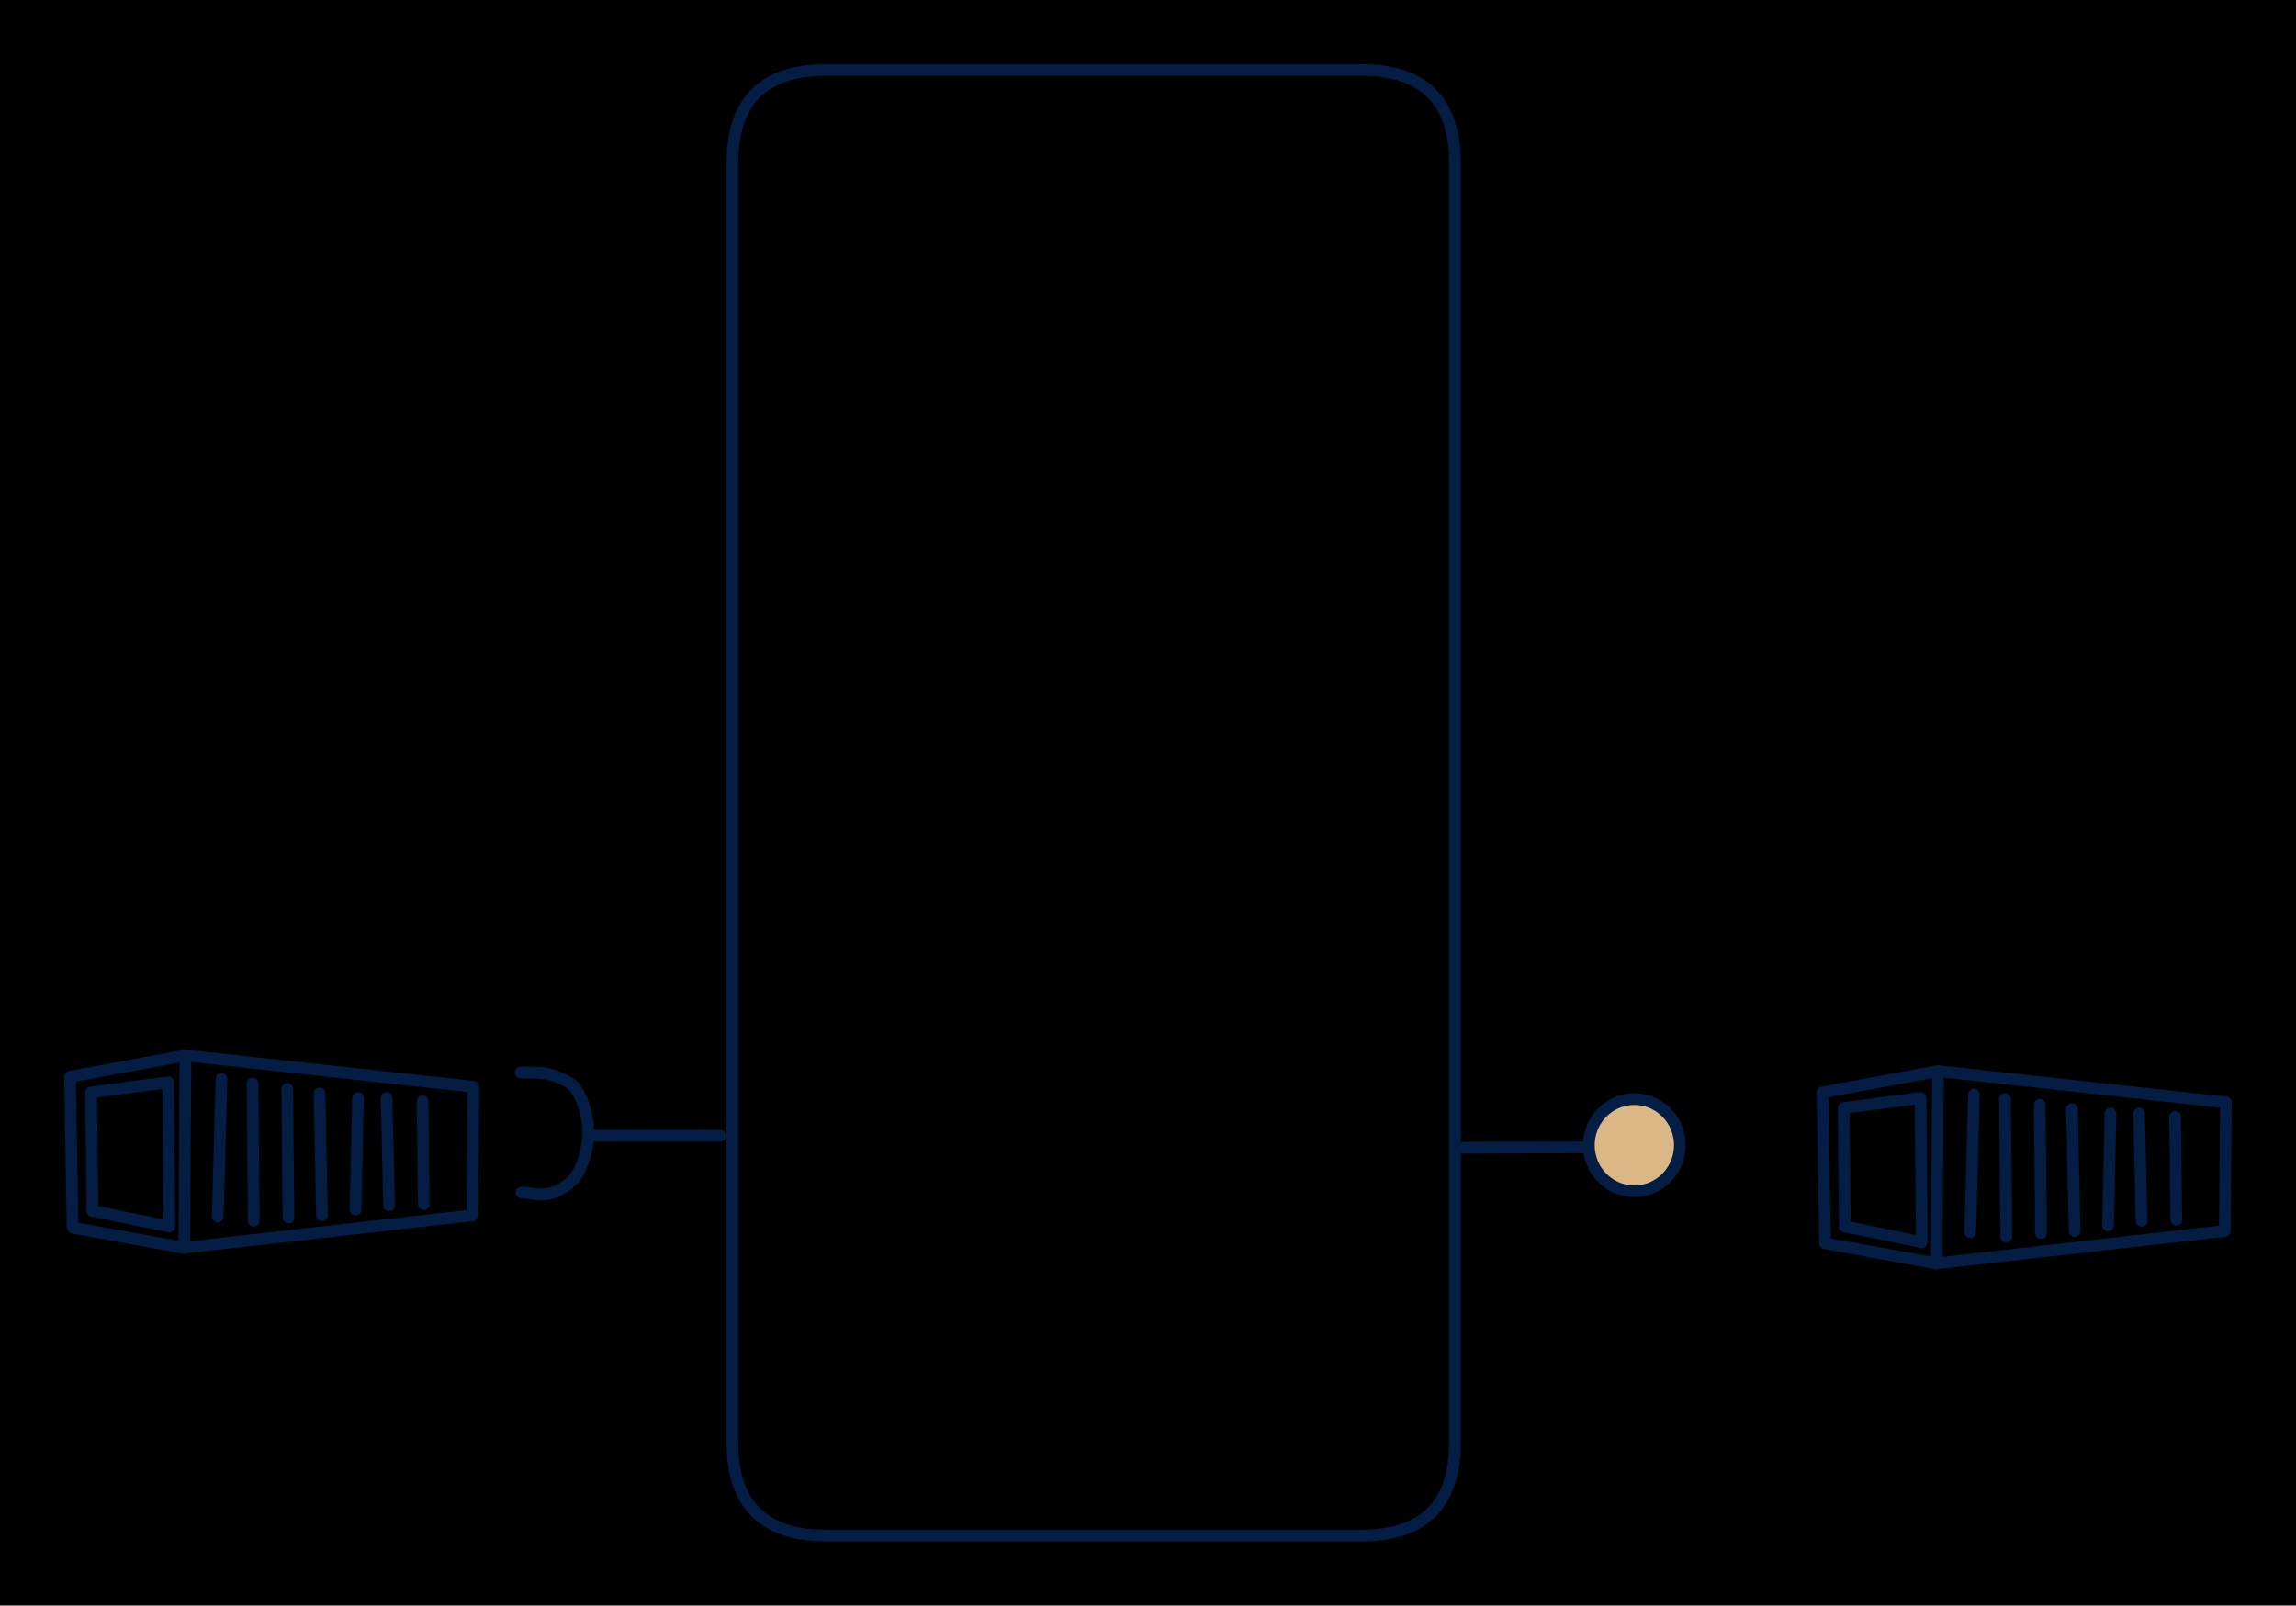
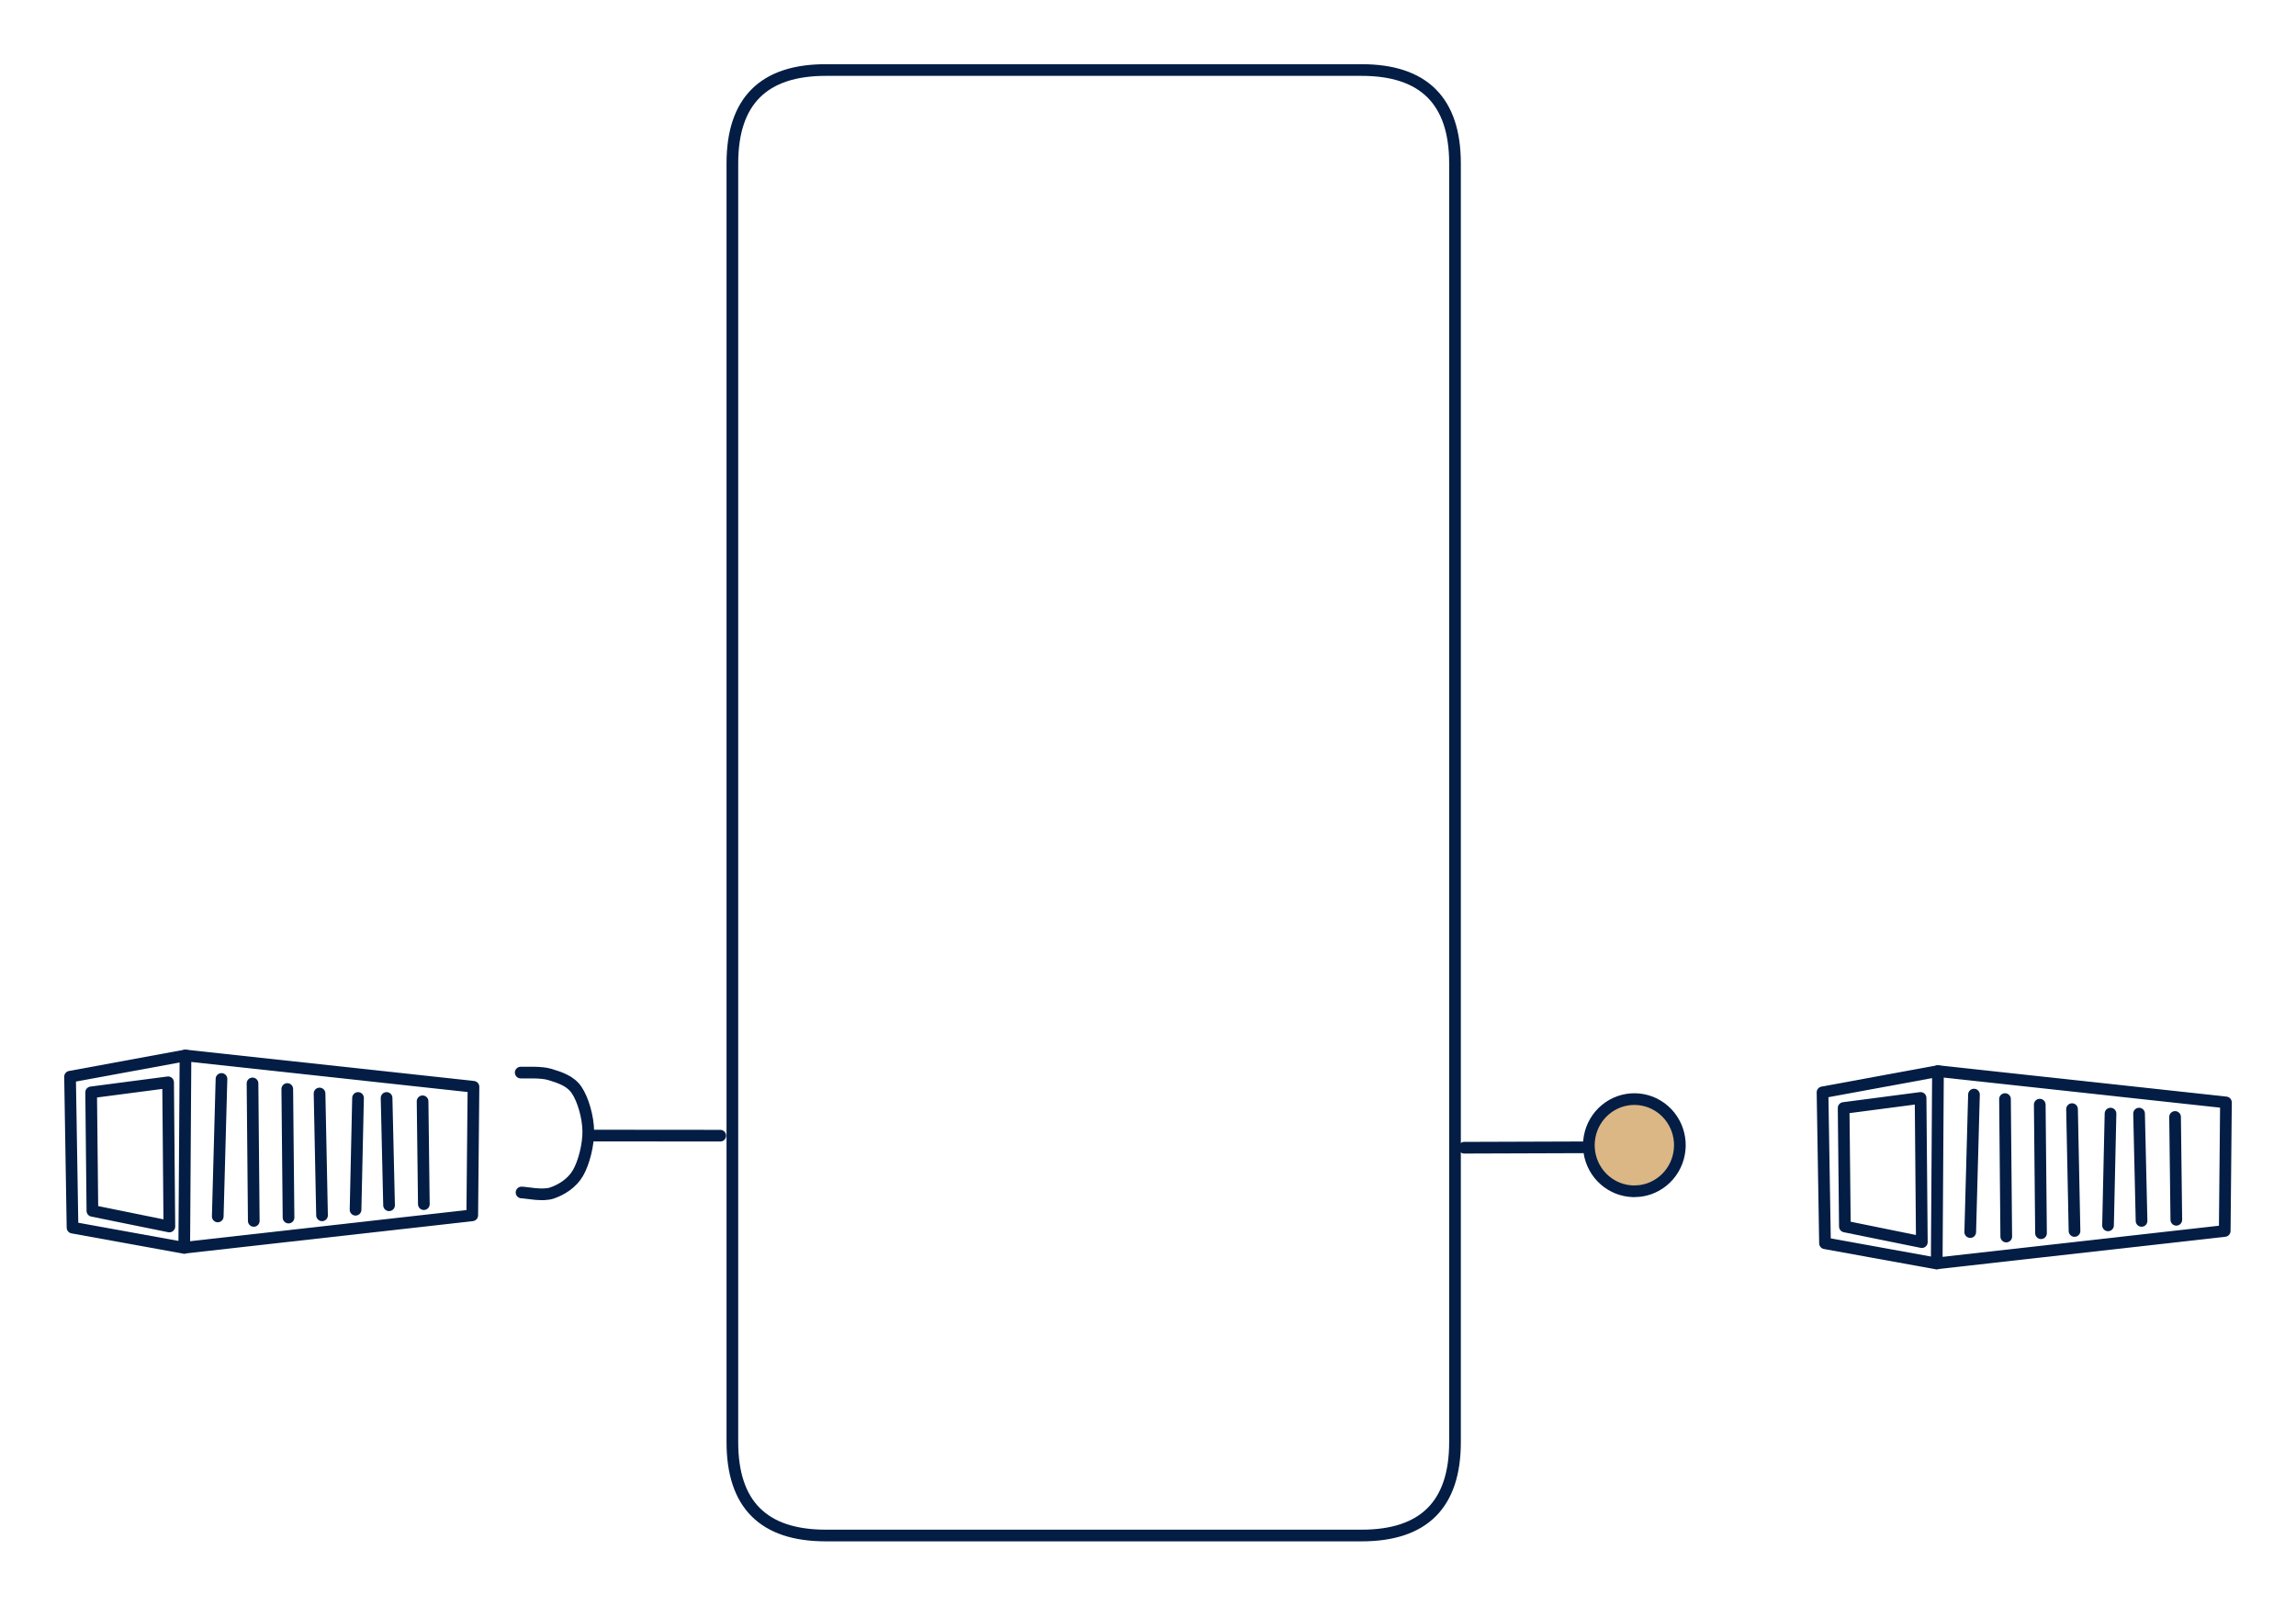
<svg xmlns="http://www.w3.org/2000/svg" version="1.1" viewBox="5800.917 3767.997 786.733 550.24" width="786.733" height="550.24">
-   <rect x="5800.917" y="3767.997" width="786.733" height="550.24" fill="#000000" />
  <g stroke-linecap="round">
    <g transform="translate(5832.148 4142.365) rotate(0 13.39865 21.26245)">
      <path d="M0 0 C0.1 9.09, 0.19 18.17, 0.43 40.61 M0 0 C0.1 9.7, 0.2 19.39, 0.43 40.61 M0.43 40.61 C7.64 42.08, 14.85 43.54, 26.8 45.97 M0.43 40.61 C6.69 41.88, 12.95 43.16, 26.8 45.97 M26.8 45.97 C26.7 34.48, 26.6 22.99, 26.37 -3.45 M26.8 45.97 C26.7 34.78, 26.6 23.58, 26.37 -3.45 M26.37 -3.45 C19.27 -2.52, 12.17 -1.59, 0 0 M26.37 -3.45 C18.57 -2.43, 10.77 -1.41, 0 0" stroke="#031d44" stroke-width="4" fill="none" />
    </g>
  </g>
  <g stroke-linecap="round">
    <g transform="translate(5824.917 4137.001) rotate(0 19.77896 25.68963)">
      <path d="M0 0 C0.22 13.28, 0.44 26.55, 0.85 51.72 M0 0 C0.26 15.88, 0.52 31.75, 0.85 51.72 M0.85 51.72 C10.75 53.51, 20.65 55.31, 39.13 58.66 M0.85 51.72 C15.08 54.3, 29.3 56.88, 39.13 58.66 M39.13 58.66 C39.25 40.05, 39.37 21.44, 39.56 -7.28 M39.13 58.66 C39.26 38.4, 39.39 18.14, 39.56 -7.28 M39.56 -7.28 C24.29 -4.47, 9.03 -1.66, 0 0 M39.56 -7.28 C25.72 -4.73, 11.89 -2.19, 0 0" stroke="#031d44" stroke-width="4" fill="none" />
    </g>
  </g>
  <g stroke-linecap="round">
    <g transform="translate(5864.475 4129.722) rotate(0 49.12839 32.94722)">
      <path d="M0 0 C35.47 3.86, 70.94 7.71, 98.68 10.73 M0 0 C38.38 4.17, 76.76 8.34, 98.68 10.73 M98.68 10.73 C98.58 21.4, 98.48 32.07, 98.26 54.78 M98.68 10.73 C98.58 21.74, 98.47 32.75, 98.26 54.78 M98.26 54.78 C65.31 58.49, 32.36 62.2, -0.43 65.89 M98.26 54.78 C67.25 58.28, 36.24 61.77, -0.43 65.89" stroke="#031d44" stroke-width="4" fill="none" />
    </g>
  </g>
  <g stroke-linecap="round">
    <g transform="translate(5876.81 4137.767) rotate(0 -0.6380311 23.56109)">
      <path d="M0 0 C-0.32 11.72, -0.63 23.44, -1.28 47.12 M0 0 C-0.29 10.78, -0.58 21.57, -1.28 47.12" stroke="#031d44" stroke-width="4" fill="none" />
    </g>
  </g>
  <g stroke-linecap="round">
    <g transform="translate(5887.444 4139.3) rotate(0 0.212677 23.56109)">
      <path d="M0 0 C0.12 13.05, 0.24 26.09, 0.43 47.12 M0 0 C0.12 13.51, 0.24 27.02, 0.43 47.12" stroke="#031d44" stroke-width="4" fill="none" />
    </g>
  </g>
  <g stroke-linecap="round">
    <g transform="translate(5899.354 4141.215) rotate(0 0.212677 22.02866)">
      <path d="M0 0 C0.12 12.58, 0.24 25.16, 0.43 44.06 M0 0 C0.1 10.35, 0.2 20.7, 0.43 44.06" stroke="#031d44" stroke-width="4" fill="none" />
    </g>
  </g>
  <g stroke-linecap="round">
    <g transform="translate(5910.413 4142.748) rotate(0 0.4253541 20.87934)">
      <path d="M0 0 C0.3 14.95, 0.61 29.91, 0.85 41.76 M0 0 C0.3 14.86, 0.61 29.71, 0.85 41.76" stroke="#031d44" stroke-width="4" fill="none" />
    </g>
  </g>
  <g stroke-linecap="round">
    <g transform="translate(5923.599 4144.28) rotate(0 -0.4253541 19.15536)">
      <path d="M0 0 C-0.23 10.48, -0.47 20.95, -0.85 38.31 M0 0 C-0.2 9.1, -0.4 18.19, -0.85 38.31" stroke="#031d44" stroke-width="4" fill="none" />
    </g>
  </g>
  <g stroke-linecap="round">
    <g transform="translate(5933.382 4144.28) rotate(0 0.4253541 18.38914)">
      <path d="M0 0 C0.22 9.51, 0.44 19.03, 0.85 36.78 M0 0 C0.32 13.67, 0.63 27.33, 0.85 36.78" stroke="#031d44" stroke-width="4" fill="none" />
    </g>
  </g>
  <g stroke-linecap="round">
    <g transform="translate(5945.717 4145.429) rotate(0 0.212677 17.62293)">
      <path d="M0 0 C0.1 8.54, 0.21 17.08, 0.43 35.25 M0 0 C0.11 8.81, 0.21 17.62, 0.43 35.25" stroke="#031d44" stroke-width="4" fill="none" />
    </g>
  </g>
  <g stroke-linecap="round" transform="translate(6051.868 3791.997) rotate(0 123.8051 251.1225)">
    <path d="M32 0 C76.99 0, 121.97 0, 215.61 0 M32 0 C84.81 0, 137.61 0, 215.61 0 M215.61 0 C236.94 0, 247.61 10.67, 247.61 32 M215.61 0 C236.94 0, 247.61 10.67, 247.61 32 M247.61 32 C247.61 201.11, 247.61 370.22, 247.61 470.24 M247.61 32 C247.61 185.25, 247.61 338.51, 247.61 470.24 M247.61 470.24 C247.61 491.58, 236.94 502.24, 215.61 502.24 M247.61 470.24 C247.61 491.58, 236.94 502.24, 215.61 502.24 M215.61 502.24 C164.28 502.24, 112.94 502.24, 32 502.24 M215.61 502.24 C145.85 502.24, 76.08 502.24, 32 502.24 M32 502.24 C10.67 502.24, 0 491.58, 0 470.24 M32 502.24 C10.67 502.24, 0 491.58, 0 470.24 M0 470.24 C0 315.56, 0 160.88, 0 32 M0 470.24 C0 309.76, 0 149.27, 0 32 M0 32 C0 10.67, 10.67 0, 32 0 M0 32 C0 10.67, 10.67 0, 32 0" stroke="#031d44" stroke-width="4" fill="none" />
  </g>
  <g stroke-linecap="round">
    <g transform="translate(5970.788 4144.886) rotate(269.5993 20.20242 11.50673)">
      <path d="M0 0 C-0.04 1.74, -1.34 7.21, -0.25 10.44 C0.83 13.66, 2.98 17.27, 6.52 19.37 C10.05 21.46, 16.21 23.05, 20.95 23.01 C25.69 22.98, 31.74 21.29, 34.97 19.13 C38.2 16.98, 39.33 13.27, 40.35 10.08 C41.37 6.89, 40.97 1.68, 41.09 0 M0 0 C-0.04 1.74, -1.34 7.21, -0.25 10.44 C0.83 13.66, 2.98 17.27, 6.52 19.37 C10.05 21.46, 16.21 23.05, 20.95 23.01 C25.69 22.98, 31.74 21.29, 34.97 19.13 C38.2 16.98, 39.33 13.27, 40.35 10.08 C41.37 6.89, 40.97 1.68, 41.09 0" stroke="#031d44" stroke-width="4" fill="none" />
    </g>
  </g>
  <g stroke-linecap="round">
    <g transform="translate(6025.694 4134.994) rotate(269.5993 -0.1761756 22.19813)">
      <path d="M0 0 C-0.06 7.4, -0.29 37, -0.35 44.4 M0 0 C-0.06 7.4, -0.29 37, -0.35 44.4" stroke="#031d44" stroke-width="4" fill="none" />
    </g>
  </g>
  <g stroke-linecap="round">
    <g transform="translate(6322.546 4140.954) rotate(90.96151 0.4103828 20.31395)">
      <path d="M0 0 C0.14 6.77, 0.68 33.86, 0.82 40.63 M0 0 C0.14 6.77, 0.68 33.86, 0.82 40.63" stroke="#031d44" stroke-width="4" fill="none" />
    </g>
  </g>
  <g stroke-linecap="round" transform="translate(6345.136 4144.874) rotate(90.96151 15.79974 15.59455)">
    <path d="M31.6 15.59 C31.6 16.5, 31.52 17.41, 31.36 18.3 C31.2 19.19, 30.96 20.08, 30.65 20.93 C30.33 21.78, 29.94 22.61, 29.48 23.39 C29.03 24.17, 28.49 24.93, 27.9 25.62 C27.32 26.31, 26.66 26.96, 25.96 27.54 C25.26 28.12, 24.49 28.65, 23.7 29.1 C22.91 29.55, 22.06 29.94, 21.2 30.25 C20.34 30.56, 19.44 30.8, 18.54 30.95 C17.64 31.11, 16.71 31.19, 15.8 31.19 C14.89 31.19, 13.96 31.11, 13.06 30.95 C12.16 30.8, 11.26 30.56, 10.4 30.25 C9.54 29.94, 8.69 29.55, 7.9 29.1 C7.11 28.65, 6.34 28.12, 5.64 27.54 C4.94 26.96, 4.28 26.31, 3.7 25.62 C3.11 24.93, 2.57 24.17, 2.12 23.39 C1.66 22.61, 1.27 21.78, 0.95 20.93 C0.64 20.08, 0.4 19.19, 0.24 18.3 C0.08 17.41, 0 16.5, 0 15.59 C0 14.69, 0.08 13.78, 0.24 12.89 C0.4 12, 0.64 11.11, 0.95 10.26 C1.27 9.41, 1.66 8.58, 2.12 7.8 C2.57 7.02, 3.11 6.26, 3.7 5.57 C4.28 4.88, 4.94 4.23, 5.64 3.65 C6.34 3.07, 7.11 2.54, 7.9 2.09 C8.69 1.64, 9.54 1.25, 10.4 0.94 C11.26 0.63, 12.16 0.39, 13.06 0.24 C13.96 0.08, 14.89 0, 15.8 0 C16.71 0, 17.64 0.08, 18.54 0.24 C19.44 0.39, 20.34 0.63, 21.2 0.94 C22.06 1.25, 22.91 1.64, 23.7 2.09 C24.49 2.54, 25.26 3.07, 25.96 3.65 C26.66 4.23, 27.32 4.88, 27.9 5.57 C28.49 6.26, 29.03 7.02, 29.48 7.8 C29.94 8.58, 30.33 9.41, 30.65 10.26 C30.96 11.11, 31.2 12, 31.36 12.89 C31.52 13.78, 31.56 15.14, 31.6 15.59 C31.64 16.05, 31.64 15.14, 31.6 15.59" stroke="none" stroke-width="0" fill="#dab785" />
    <path d="M31.6 15.59 C31.6 16.5, 31.52 17.41, 31.36 18.3 C31.2 19.19, 30.96 20.08, 30.65 20.93 C30.33 21.78, 29.94 22.61, 29.48 23.39 C29.03 24.17, 28.49 24.93, 27.9 25.62 C27.32 26.31, 26.66 26.96, 25.96 27.54 C25.26 28.12, 24.49 28.65, 23.7 29.1 C22.91 29.55, 22.06 29.94, 21.2 30.25 C20.34 30.56, 19.44 30.8, 18.54 30.95 C17.64 31.11, 16.71 31.19, 15.8 31.19 C14.89 31.19, 13.96 31.11, 13.06 30.95 C12.16 30.8, 11.26 30.56, 10.4 30.25 C9.54 29.94, 8.69 29.55, 7.9 29.1 C7.11 28.65, 6.34 28.12, 5.64 27.54 C4.94 26.96, 4.28 26.31, 3.7 25.62 C3.11 24.93, 2.57 24.17, 2.12 23.39 C1.66 22.61, 1.27 21.78, 0.95 20.93 C0.64 20.08, 0.4 19.19, 0.24 18.3 C0.08 17.41, 0 16.5, 0 15.59 C0 14.69, 0.08 13.78, 0.24 12.89 C0.4 12, 0.64 11.11, 0.95 10.26 C1.27 9.41, 1.66 8.58, 2.12 7.8 C2.57 7.02, 3.11 6.26, 3.7 5.57 C4.28 4.88, 4.94 4.23, 5.64 3.65 C6.34 3.07, 7.11 2.54, 7.9 2.09 C8.69 1.64, 9.54 1.25, 10.4 0.94 C11.26 0.63, 12.16 0.39, 13.06 0.24 C13.96 0.08, 14.89 0, 15.8 0 C16.71 0, 17.64 0.08, 18.54 0.24 C19.44 0.39, 20.34 0.63, 21.2 0.94 C22.06 1.25, 22.91 1.64, 23.7 2.09 C24.49 2.54, 25.26 3.07, 25.96 3.65 C26.66 4.23, 27.32 4.88, 27.9 5.57 C28.49 6.26, 29.03 7.02, 29.48 7.8 C29.94 8.58, 30.33 9.41, 30.65 10.26 C30.96 11.11, 31.2 12, 31.36 12.89 C31.52 13.78, 31.56 15.14, 31.6 15.59 C31.64 16.05, 31.64 15.14, 31.6 15.59" stroke="#031d44" stroke-width="4" fill="none" />
  </g>
  <g stroke-linecap="round">
    <g transform="translate(6432.642 4147.725) rotate(0 13.39865 21.26245)">
      <path d="M0 0 C0.09 8.21, 0.17 16.42, 0.43 40.61 M0 0 C0.11 10.68, 0.22 21.36, 0.43 40.61 M0.43 40.61 C6.01 41.74, 11.59 42.88, 26.8 45.97 M0.43 40.61 C8.93 42.34, 17.44 44.07, 26.8 45.97 M26.8 45.97 C26.63 26.39, 26.46 6.81, 26.37 -3.45 M26.8 45.97 C26.67 31.23, 26.54 16.49, 26.37 -3.45 M26.37 -3.45 C17.52 -2.29, 8.67 -1.13, 0 0 M26.37 -3.45 C16.68 -2.18, 6.98 -0.91, 0 0" stroke="#031d44" stroke-width="4" fill="none" />
    </g>
  </g>
  <g stroke-linecap="round">
    <g transform="translate(6425.411 4142.361) rotate(0 19.77896 25.68963)">
      <path d="M0 0 C0.2 12.39, 0.41 24.78, 0.85 51.72 M0 0 C0.32 19.43, 0.64 38.86, 0.85 51.72 M0.85 51.72 C11.55 53.66, 22.26 55.6, 39.13 58.66 M0.85 51.72 C15.4 54.36, 29.94 56.99, 39.13 58.66 M39.13 58.66 C39.22 44.34, 39.32 30.02, 39.56 -7.28 M39.13 58.66 C39.28 36.56, 39.42 14.47, 39.56 -7.28 M39.56 -7.28 C24.97 -4.6, 10.39 -1.91, 0 0 M39.56 -7.28 C25.03 -4.6, 10.49 -1.93, 0 0" stroke="#031d44" stroke-width="4" fill="none" />
    </g>
  </g>
  <g stroke-linecap="round">
    <g transform="translate(6464.969 4135.082) rotate(0 49.12839 32.94722)">
      <path d="M0 0 C19.99 2.17, 39.99 4.35, 98.68 10.73 M0 0 C23.42 2.55, 46.85 5.09, 98.68 10.73 M98.68 10.73 C98.59 20.72, 98.49 30.72, 98.26 54.78 M98.68 10.73 C98.53 26.81, 98.37 42.9, 98.26 54.78 M98.26 54.78 C76.14 57.27, 54.03 59.76, -0.43 65.89 M98.26 54.78 C78.34 57.03, 58.42 59.27, -0.43 65.89" stroke="#031d44" stroke-width="4" fill="none" />
    </g>
  </g>
  <g stroke-linecap="round">
    <g transform="translate(6477.305 4143.128) rotate(0 -0.6380311 23.56109)">
      <path d="M0 0 C-0.31 11.38, -0.62 22.75, -1.28 47.12 M0 0 C-0.44 16.39, -0.89 32.77, -1.28 47.12" stroke="#031d44" stroke-width="4" fill="none" />
    </g>
  </g>
  <g stroke-linecap="round">
    <g transform="translate(6487.938 4144.66) rotate(0 0.212677 23.56109)">
      <path d="M0 0 C0.11 12.73, 0.23 25.45, 0.43 47.12 M0 0 C0.15 16.22, 0.29 32.44, 0.43 47.12" stroke="#031d44" stroke-width="4" fill="none" />
    </g>
  </g>
  <g stroke-linecap="round">
    <g transform="translate(6499.848 4146.576) rotate(0 0.212677 22.02866)">
      <path d="M0 0 C0.14 14.09, 0.27 28.18, 0.43 44.06 M0 0 C0.17 17.56, 0.34 35.12, 0.43 44.06" stroke="#031d44" stroke-width="4" fill="none" />
    </g>
  </g>
  <g stroke-linecap="round">
    <g transform="translate(6510.907 4148.108) rotate(0 0.4253541 20.87934)">
      <path d="M0 0 C0.33 16.37, 0.67 32.75, 0.85 41.76 M0 0 C0.27 13.12, 0.53 26.25, 0.85 41.76" stroke="#031d44" stroke-width="4" fill="none" />
    </g>
  </g>
  <g stroke-linecap="round">
    <g transform="translate(6524.093 4149.64) rotate(0 -0.4253541 19.15536)">
      <path d="M0 0 C-0.18 8.11, -0.36 16.21, -0.85 38.31 M0 0 C-0.27 12.36, -0.55 24.71, -0.85 38.31" stroke="#031d44" stroke-width="4" fill="none" />
    </g>
  </g>
  <g stroke-linecap="round">
    <g transform="translate(6533.877 4149.64) rotate(0 0.4253541 18.38914)">
      <path d="M0 0 C0.24 10.28, 0.48 20.56, 0.85 36.78 M0 0 C0.32 13.97, 0.65 27.95, 0.85 36.78" stroke="#031d44" stroke-width="4" fill="none" />
    </g>
  </g>
  <g stroke-linecap="round">
    <g transform="translate(6546.212 4150.79) rotate(0 0.212677 17.62293)">
      <path d="M0 0 C0.1 8, 0.19 15.99, 0.43 35.25 M0 0 C0.16 12.87, 0.31 25.74, 0.43 35.25" stroke="#031d44" stroke-width="4" fill="none" />
    </g>
  </g>
</svg>
